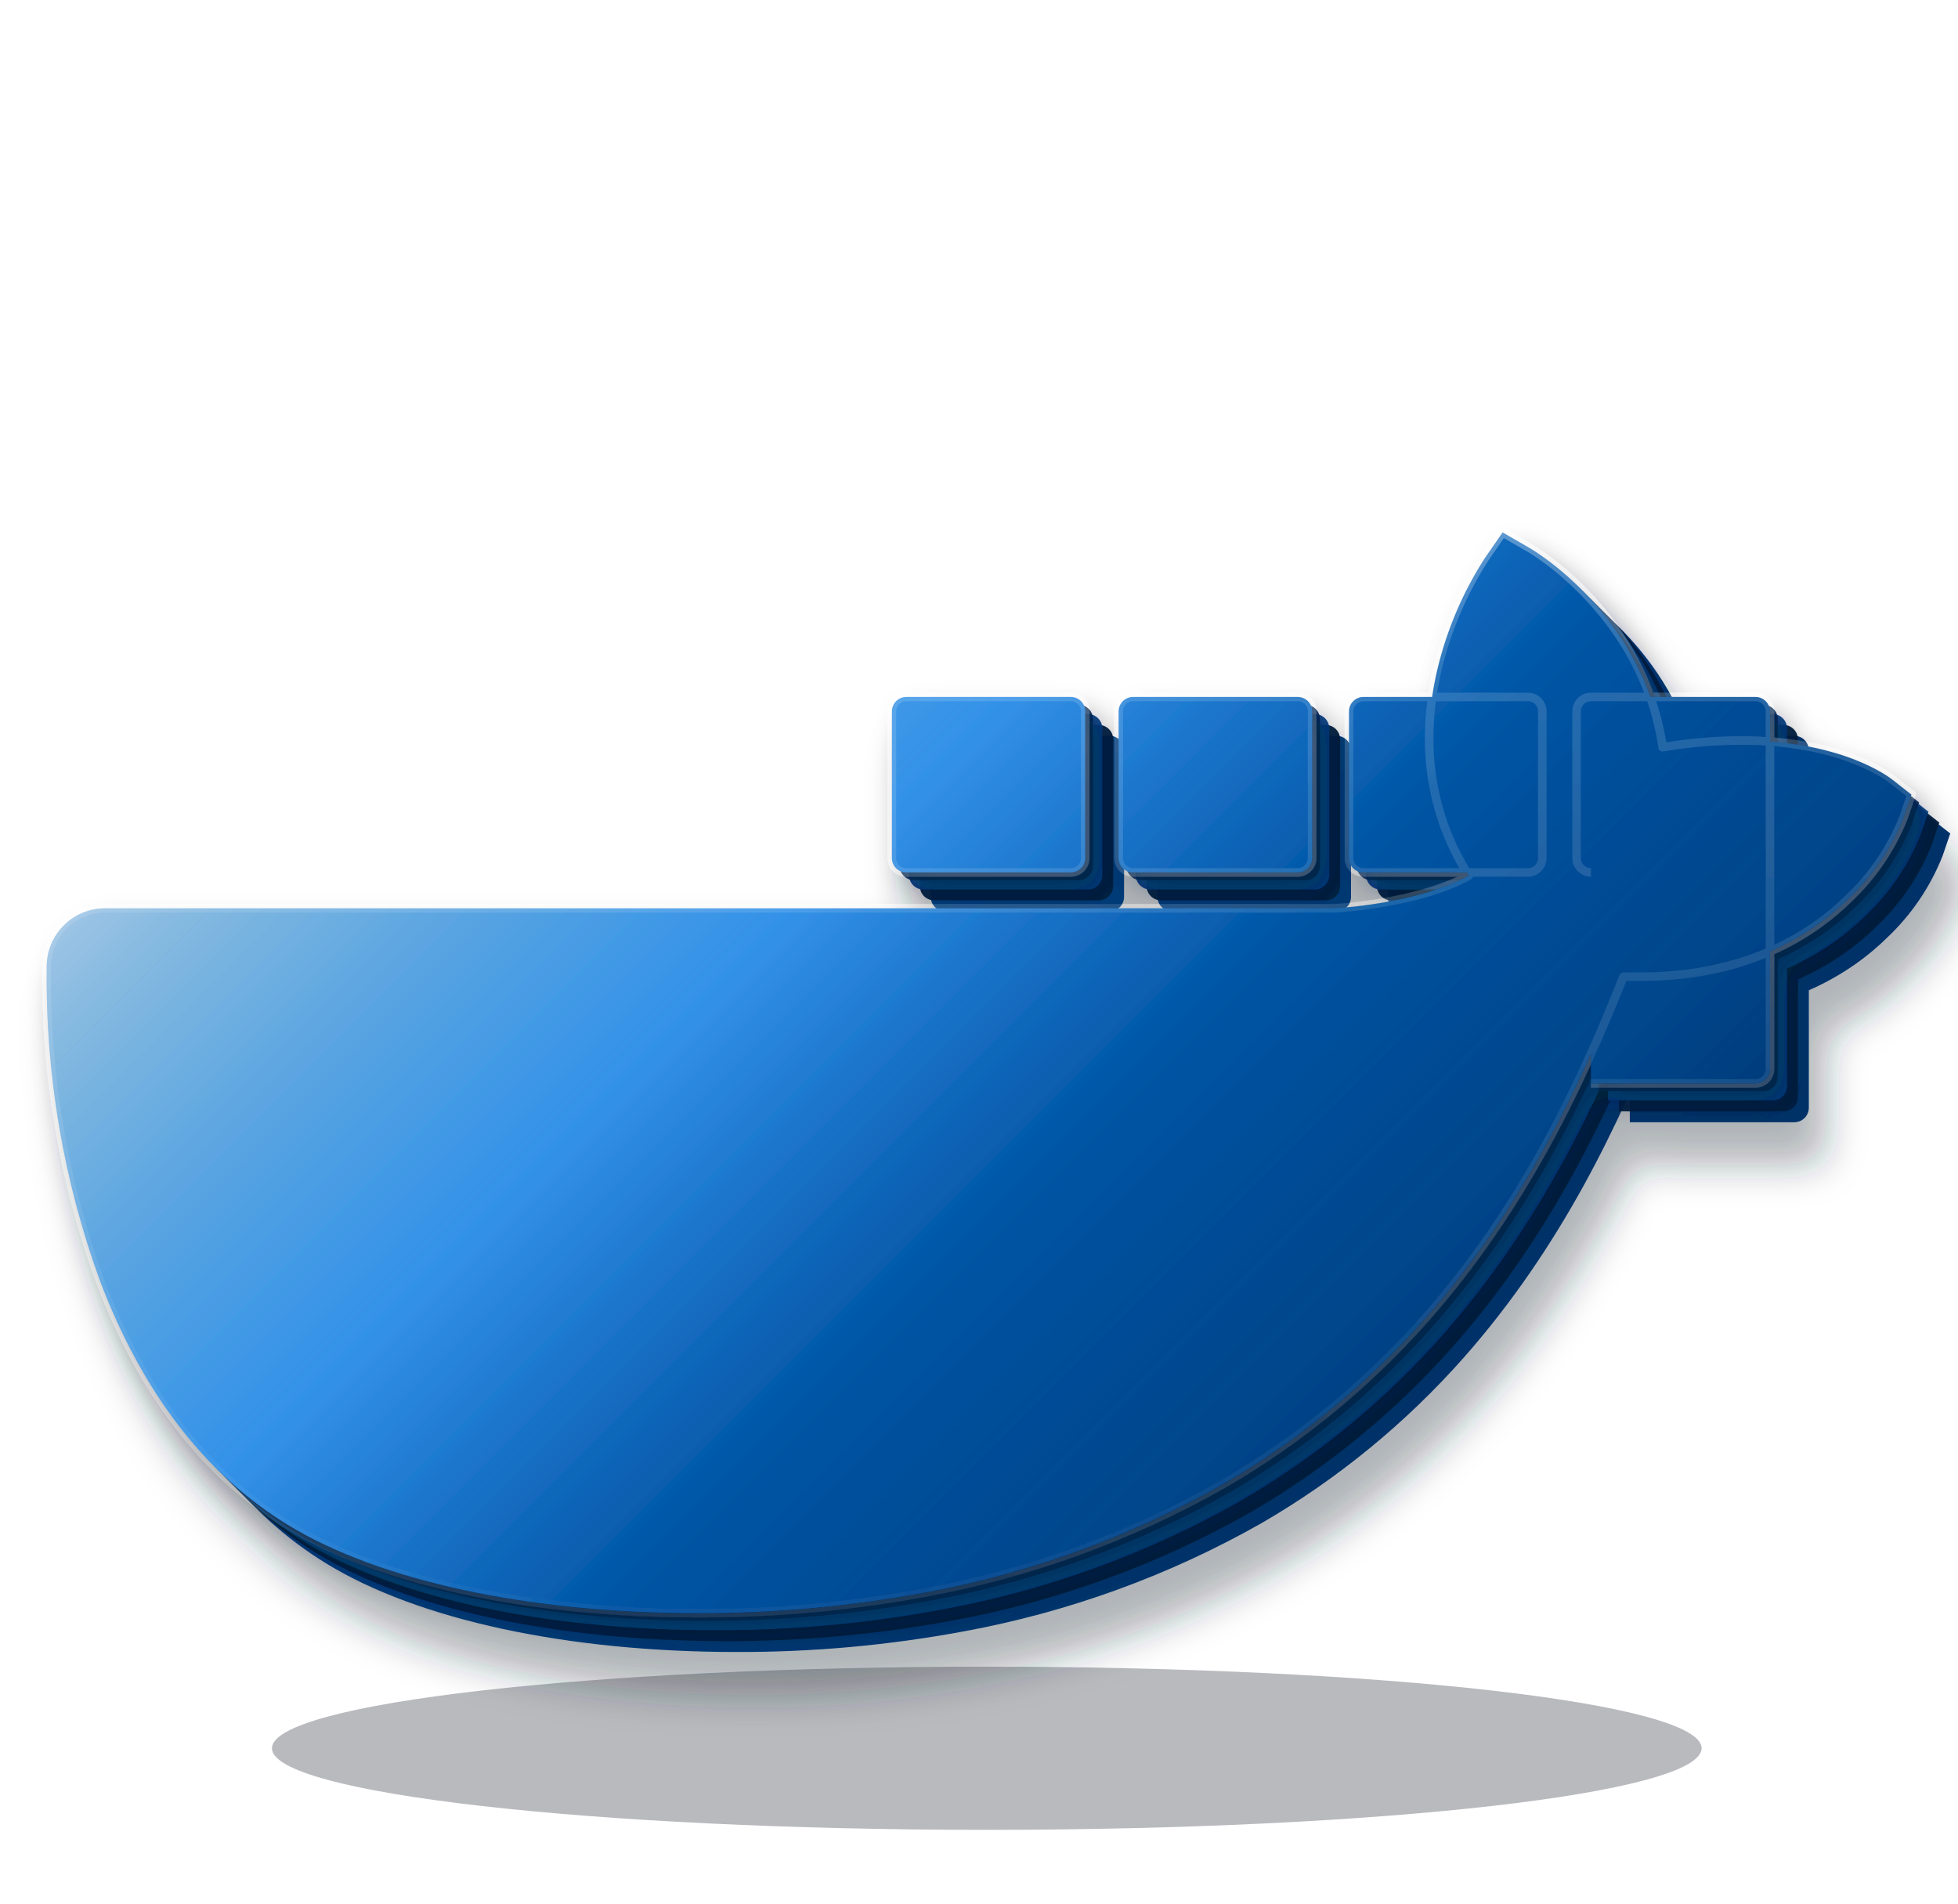
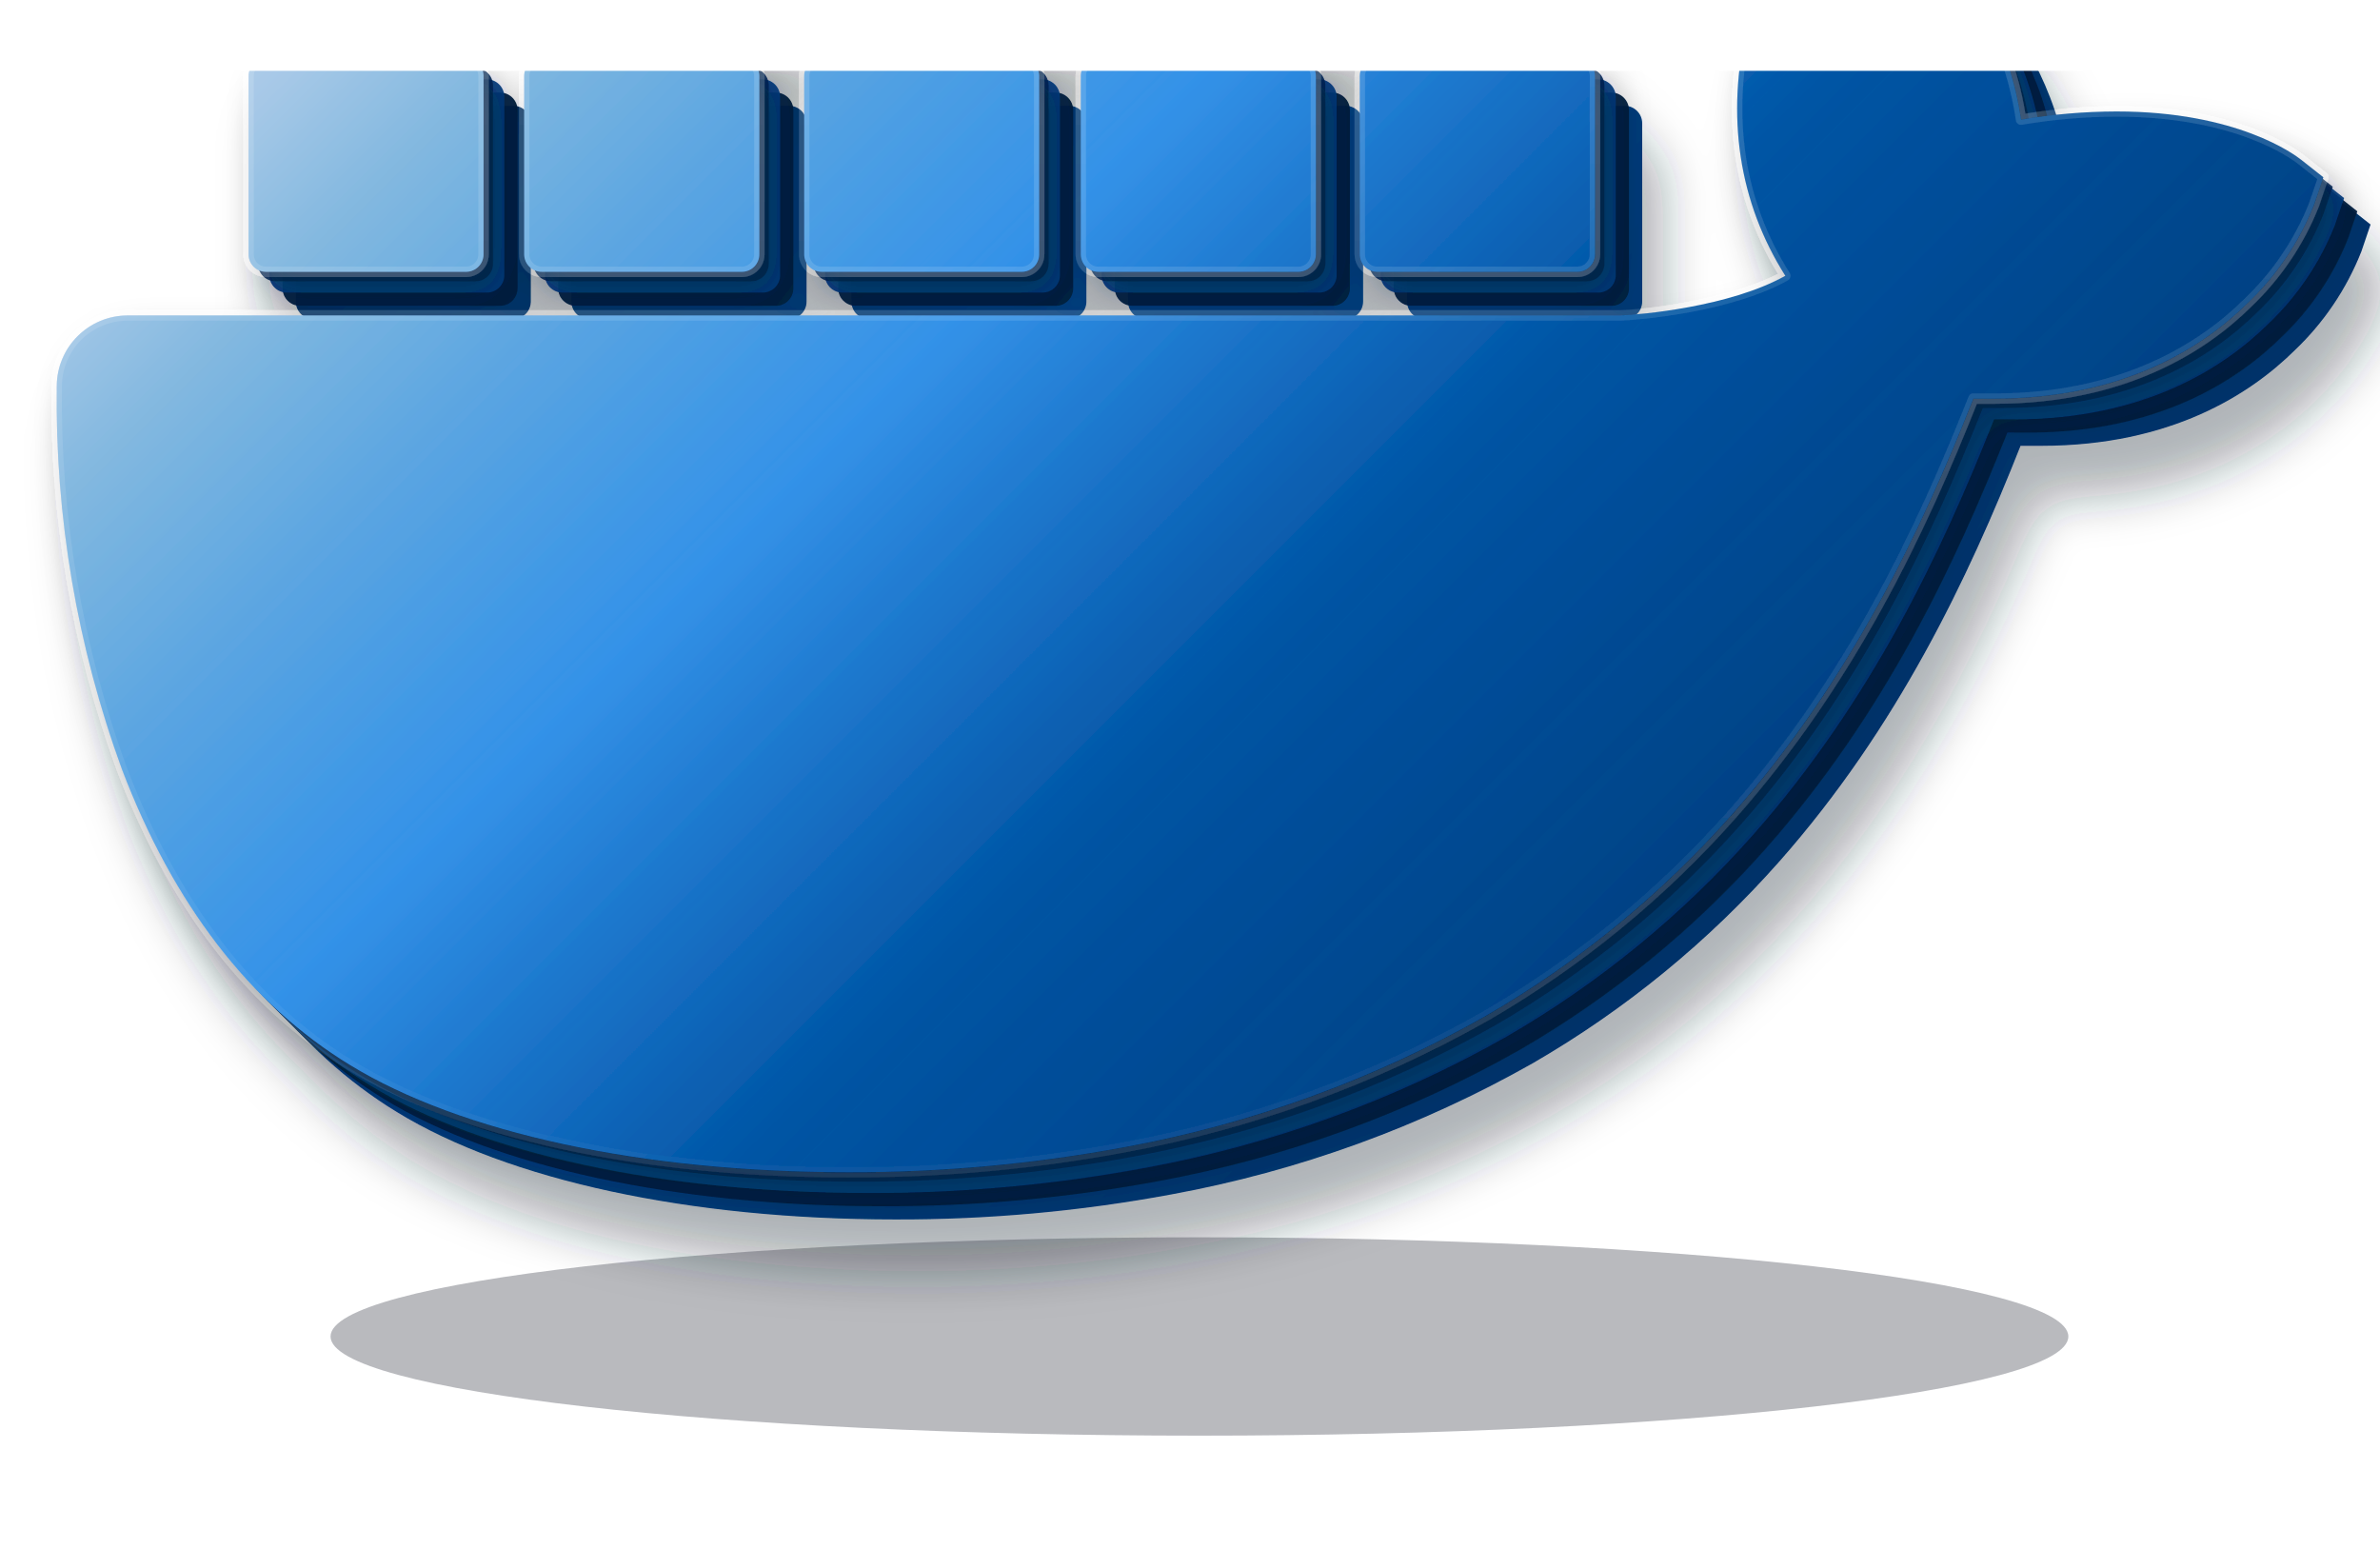
- <svg xmlns="http://www.w3.org/2000/svg" xmlns:xlink="http://www.w3.org/1999/xlink" viewBox="-0.6 -0.15 25.2 24.5" role="img" aria-label="Docker">
+ <svg xmlns="http://www.w3.org/2000/svg" xmlns:xlink="http://www.w3.org/1999/xlink" viewBox="-0.6 8.2 25.2 16.4" role="img" aria-label="Docker">
  <defs>
-     <path id="dockerMark" d="M13.983 11.078h2.119a.186.186 0 00.186-.185V9.006a.186.186 0 00-.186-.186h-2.119a.185.185 0 00-.185.185v1.888c0 .102.083.185.185.185m5.893 2.715h2.118a.186.186 0 00.186-.185V9.006a.186.186 0 00-.186-.186h-2.118a.185.185 0 00-.185.185v1.888c0 .102.082.185.185.185m-2.93 0h2.12a.185.185 0 00.184-.185V9.006a.185.185 0 00-.184-.186h-2.12a.185.185 0 00-.184.185v1.888c0 .102.083.185.185.185m-2.964 0h2.119a.185.185 0 00.185-.185V9.006a.185.185 0 00-.184-.186h-2.12a.186.186 0 00-.186.186v1.887c0 .102.084.185.186.185m-2.92 0h2.12a.185.185 0 00.184-.185V9.006a.185.185 0 00-.184-.186h-2.12a.185.185 0 00-.184.185v1.888c0 .102.082.185.185.185M23.763 9.89c-.065-.051-.672-.51-1.954-.51-.338.001-.676.03-1.01.087-.248-1.7-1.653-2.53-1.716-2.566l-.344-.199-.226.327c-.284.438-.49.922-.612 1.43-.23.97-.09 1.882.403 2.661-.595.332-1.55.413-1.744.42H.751a.751.751 0 00-.75.748 11.376 11.376 0 00.692 4.062c.545 1.428 1.355 2.48 2.41 3.124 1.18.723 3.1 1.137 5.275 1.137.983.003 1.963-.086 2.93-.266a12.248 12.248 0 003.823-1.389c.98-.567 1.86-1.288 2.61-2.136 1.252-1.418 1.998-2.997 2.553-4.4h.221c1.372 0 2.215-.549 2.68-1.009.309-.293.55-.65.707-1.046l.098-.288Z" />
+     <path id="dockerMark" d="M13.983 11.078h2.119a.186.186 0 00.186-.185V9.006a.186.186 0 00-.186-.186h-2.119a.185.185 0 00-.185.185v1.888c0 .102.083.185.185.185m-2.954-5.43h2.118a.186.186 0 00.186-.186V3.574a.186.186 0 00-.186-.185h-2.118a.185.185 0 00-.185.185v1.888c0 .102.082.185.185.185m0 2.716h2.118a.187.187 0 00.186-.186V6.29a.186.186 0 00-.186-.185h-2.118a.185.185 0 00-.185.185v1.887c0 .102.082.185.185.186m-2.93 0h2.12a.186.186 0 00.184-.186V6.29a.185.185 0 00-.185-.185H8.1a.185.185 0 00-.185.185v1.887c0 .102.083.185.185.186m-2.964 0h2.119a.186.186 0 00.185-.186V6.29a.185.185 0 00-.185-.185H5.136a.186.186 0 00-.186.185v1.887c0 .102.084.185.186.186m5.893 2.715h2.118a.186.186 0 00.186-.185V9.006a.186.186 0 00-.186-.186h-2.118a.185.185 0 00-.185.185v1.888c0 .102.082.185.185.185m-2.93 0h2.12a.185.185 0 00.184-.185V9.006a.185.185 0 00-.184-.186h-2.12a.185.185 0 00-.184.185v1.888c0 .102.083.185.185.185m-2.964 0h2.119a.185.185 0 00.185-.185V9.006a.185.185 0 00-.184-.186h-2.12a.186.186 0 00-.186.186v1.887c0 .102.084.185.186.185m-2.92 0h2.12a.185.185 0 00.184-.185V9.006a.185.185 0 00-.184-.186h-2.12a.185.185 0 00-.184.185v1.888c0 .102.082.185.185.185M23.763 9.89c-.065-.051-.672-.51-1.954-.51-.338.001-.676.03-1.01.087-.248-1.7-1.653-2.53-1.716-2.566l-.344-.199-.226.327c-.284.438-.49.922-.612 1.43-.23.97-.09 1.882.403 2.661-.595.332-1.55.413-1.744.42H.751a.751.751 0 00-.75.748 11.376 11.376 0 00.692 4.062c.545 1.428 1.355 2.48 2.41 3.124 1.18.723 3.1 1.137 5.275 1.137.983.003 1.963-.086 2.93-.266a12.248 12.248 0 003.823-1.389c.98-.567 1.86-1.288 2.61-2.136 1.252-1.418 1.998-2.997 2.553-4.4h.221c1.372 0 2.215-.549 2.68-1.009.309-.293.55-.65.707-1.046l.098-.288Z" />
+     <clipPath id="hideTopContainerRows" clipPathUnits="userSpaceOnUse">
+       <rect x="-2" y="8.95" width="30" height="16" />
+     </clipPath>
    <linearGradient id="frenchBlue" x1="0" y1="0" x2="24" y2="24" gradientUnits="userSpaceOnUse">
      <stop offset="0%" stop-color="#F0F7FF" />
      <stop offset="12%" stop-color="#B8D4F0" />
      <stop offset="28%" stop-color="#6BA3D6" />
      <stop offset="44%" stop-color="#318CE7" />
      <stop offset="58%" stop-color="#0055A4" />
      <stop offset="76%" stop-color="#003E7E" />
      <stop offset="100%" stop-color="#002654" />
    </linearGradient>
    <linearGradient id="shine" x1="0" y1="0" x2="24" y2="24" gradientUnits="userSpaceOnUse">
      <stop offset="0%" stop-color="#FFFFFF" stop-opacity="0.7" />
      <stop offset="35%" stop-color="#FFFFFF" stop-opacity="0.12" />
      <stop offset="70%" stop-color="#001A33" stop-opacity="0" />
      <stop offset="100%" stop-color="#000814" stop-opacity="0.35" />
    </linearGradient>
    <linearGradient id="extrude" x1="0" y1="0" x2="24" y2="24" gradientUnits="userSpaceOnUse">
      <stop offset="0%" stop-color="#001A33" />
      <stop offset="45%" stop-color="#003E7E" />
      <stop offset="100%" stop-color="#002654" />
    </linearGradient>
    <linearGradient id="rim" x1="0" y1="0" x2="0" y2="24" gradientUnits="userSpaceOnUse">
      <stop offset="0%" stop-color="#FFFFFF" stop-opacity="0.95" />
      <stop offset="35%" stop-color="#FFFFFF" stop-opacity="0.15" />
      <stop offset="100%" stop-color="#FFFFFF" stop-opacity="0" />
    </linearGradient>
    <filter id="groundShadow" x="-30%" y="-20%" width="160%" height="160%" color-interpolation-filters="sRGB">
      <feDropShadow dx="0" dy="0.75" stdDeviation="0.45" flood-color="#020617" flood-opacity="0.55" />
      <feDropShadow dx="0.22" dy="0.55" stdDeviation="0.25" flood-color="#1E293B" flood-opacity="0.35" />
    </filter>
    <filter id="faceLift" x="-25%" y="-25%" width="150%" height="150%" color-interpolation-filters="sRGB">
      <feGaussianBlur in="SourceAlpha" stdDeviation="0.25" result="blur" />
      <feSpecularLighting in="blur" surfaceScale="2.8" specularConstant="0.75" specularExponent="28" lighting-color="#FFFFFF" result="spec">
        <fePointLight x="-16" y="-14" z="42" />
      </feSpecularLighting>
      <feComposite in="spec" in2="SourceAlpha" operator="in" result="specClip" />
      <feComposite in="SourceGraphic" in2="specClip" operator="arithmetic" k1="0" k2="1" k3="0.65" k4="0" />
      <feDropShadow dx="-0.06" dy="-0.08" stdDeviation="0.08" flood-color="#FFFFFF" flood-opacity="0.45" />
      <feDropShadow dx="0.18" dy="0.22" stdDeviation="0.18" flood-color="#0F172A" flood-opacity="0.35" />
    </filter>
  </defs>
  <ellipse cx="12.1" cy="22.35" rx="9.2" ry="1.05" fill="#020617" opacity="0.28" />
-   <g filter="url(#groundShadow)">
+   <g clip-path="url(#hideTopContainerRows)" filter="url(#groundShadow)">
    <use xlink:href="#dockerMark" fill="url(#extrude)" transform="translate(0.50 0.50)" />
    <use xlink:href="#dockerMark" fill="#001F3F" opacity="0.95" transform="translate(0.36 0.36)" />
    <use xlink:href="#dockerMark" fill="#003E7E" opacity="0.92" transform="translate(0.22 0.22)" />
    <use xlink:href="#dockerMark" fill="#002654" opacity="0.88" transform="translate(0.10 0.10)" />
    <g filter="url(#faceLift)">
      <use xlink:href="#dockerMark" fill="url(#frenchBlue)" />
      <use xlink:href="#dockerMark" fill="url(#shine)" style="mix-blend-mode: overlay" />
      <use xlink:href="#dockerMark" fill="none" stroke="url(#rim)" stroke-width="0.11" stroke-linejoin="round" />
    </g>
  </g>
</svg>
